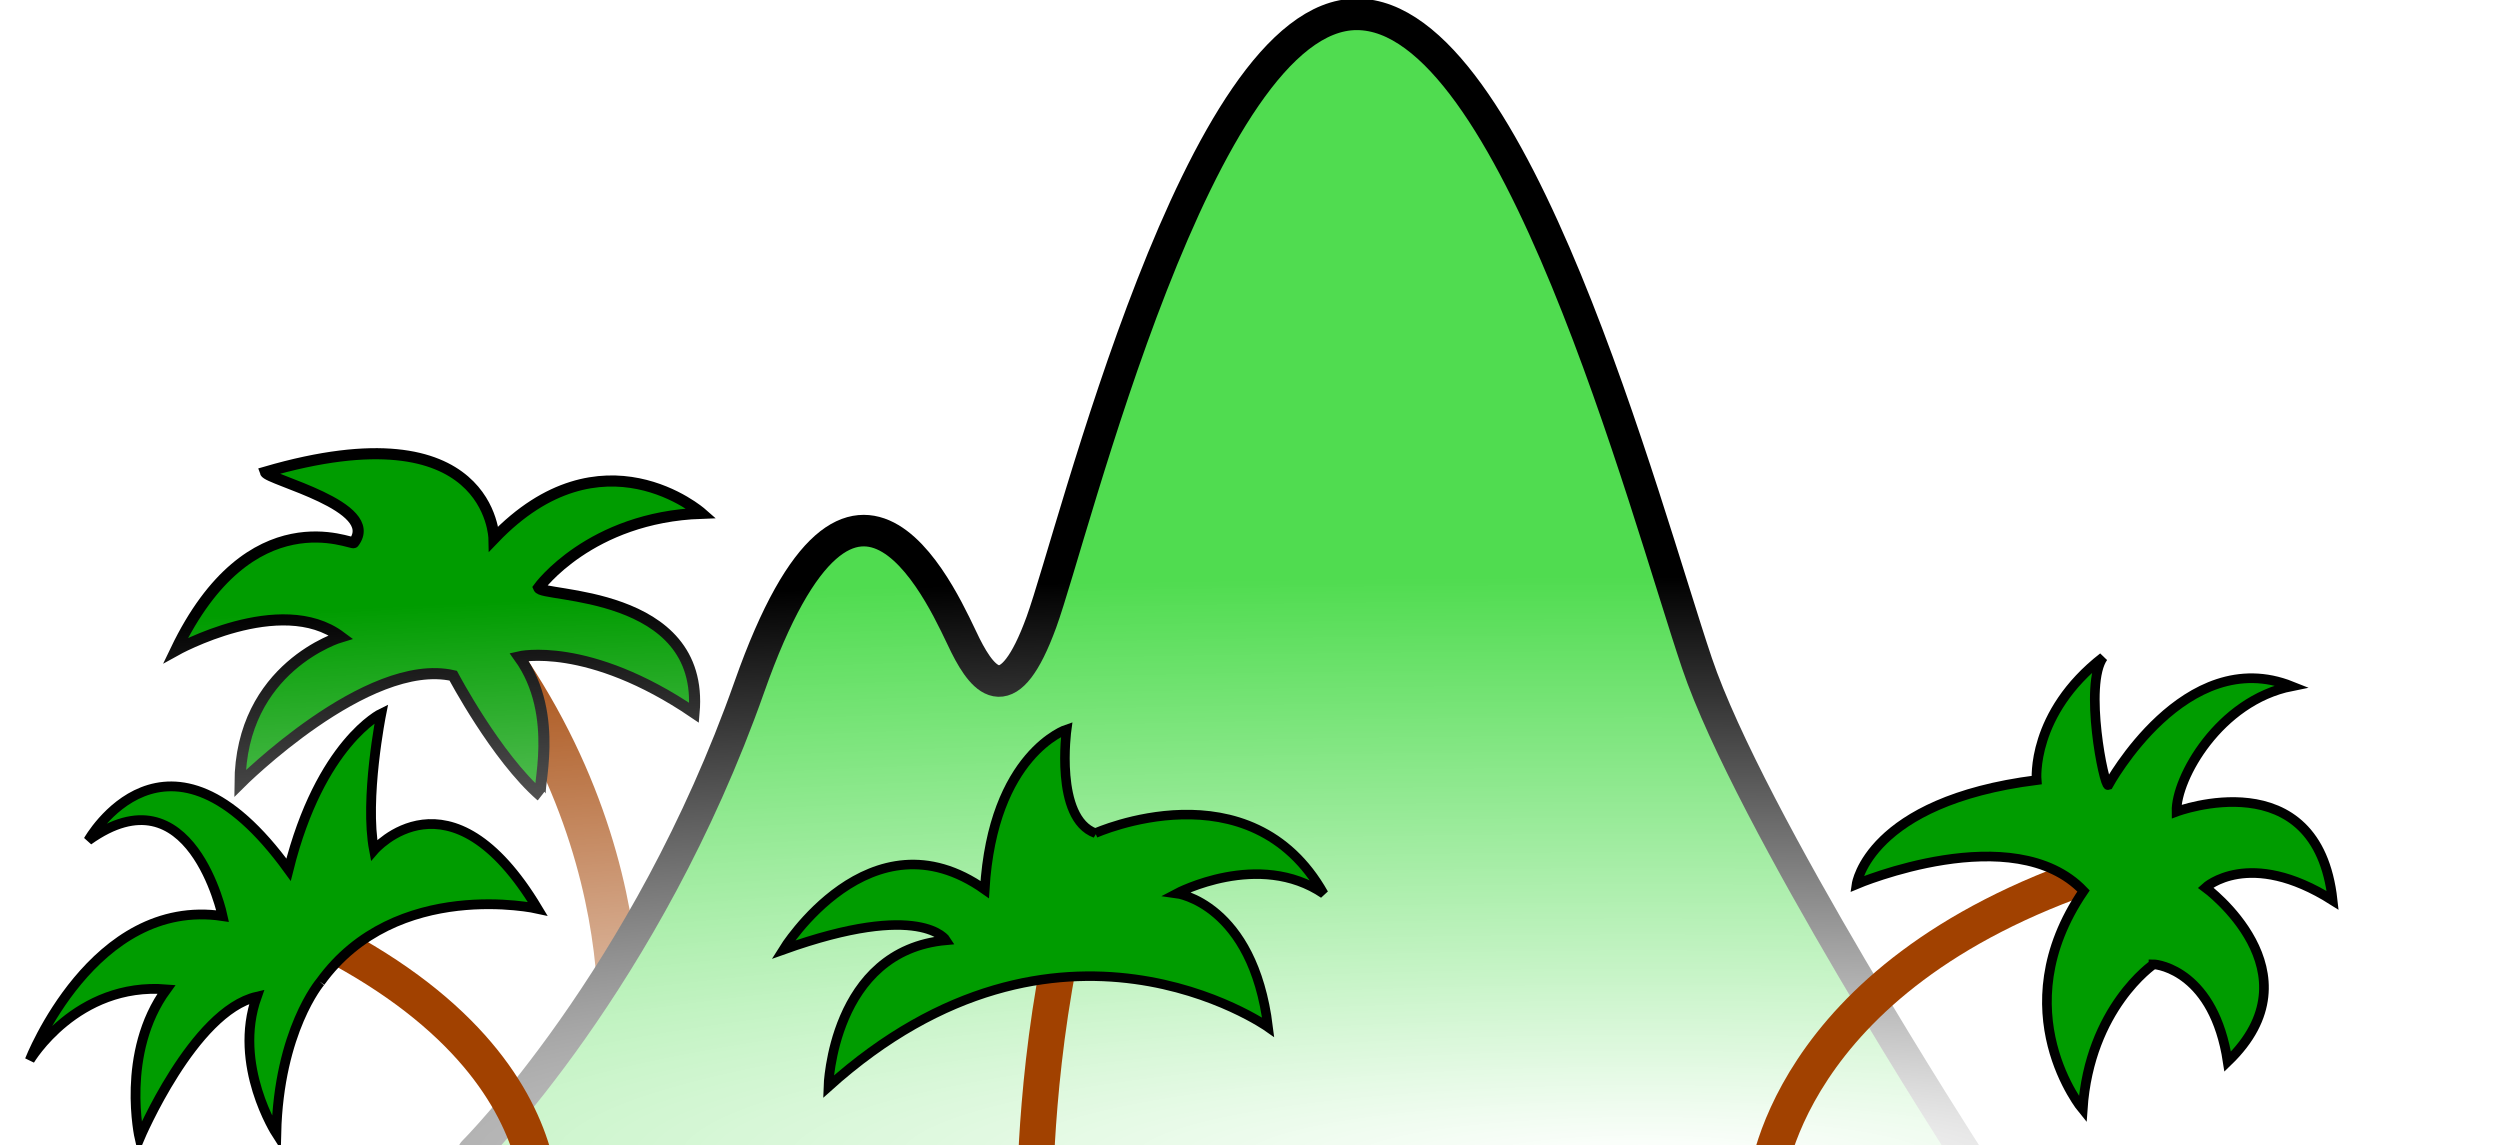
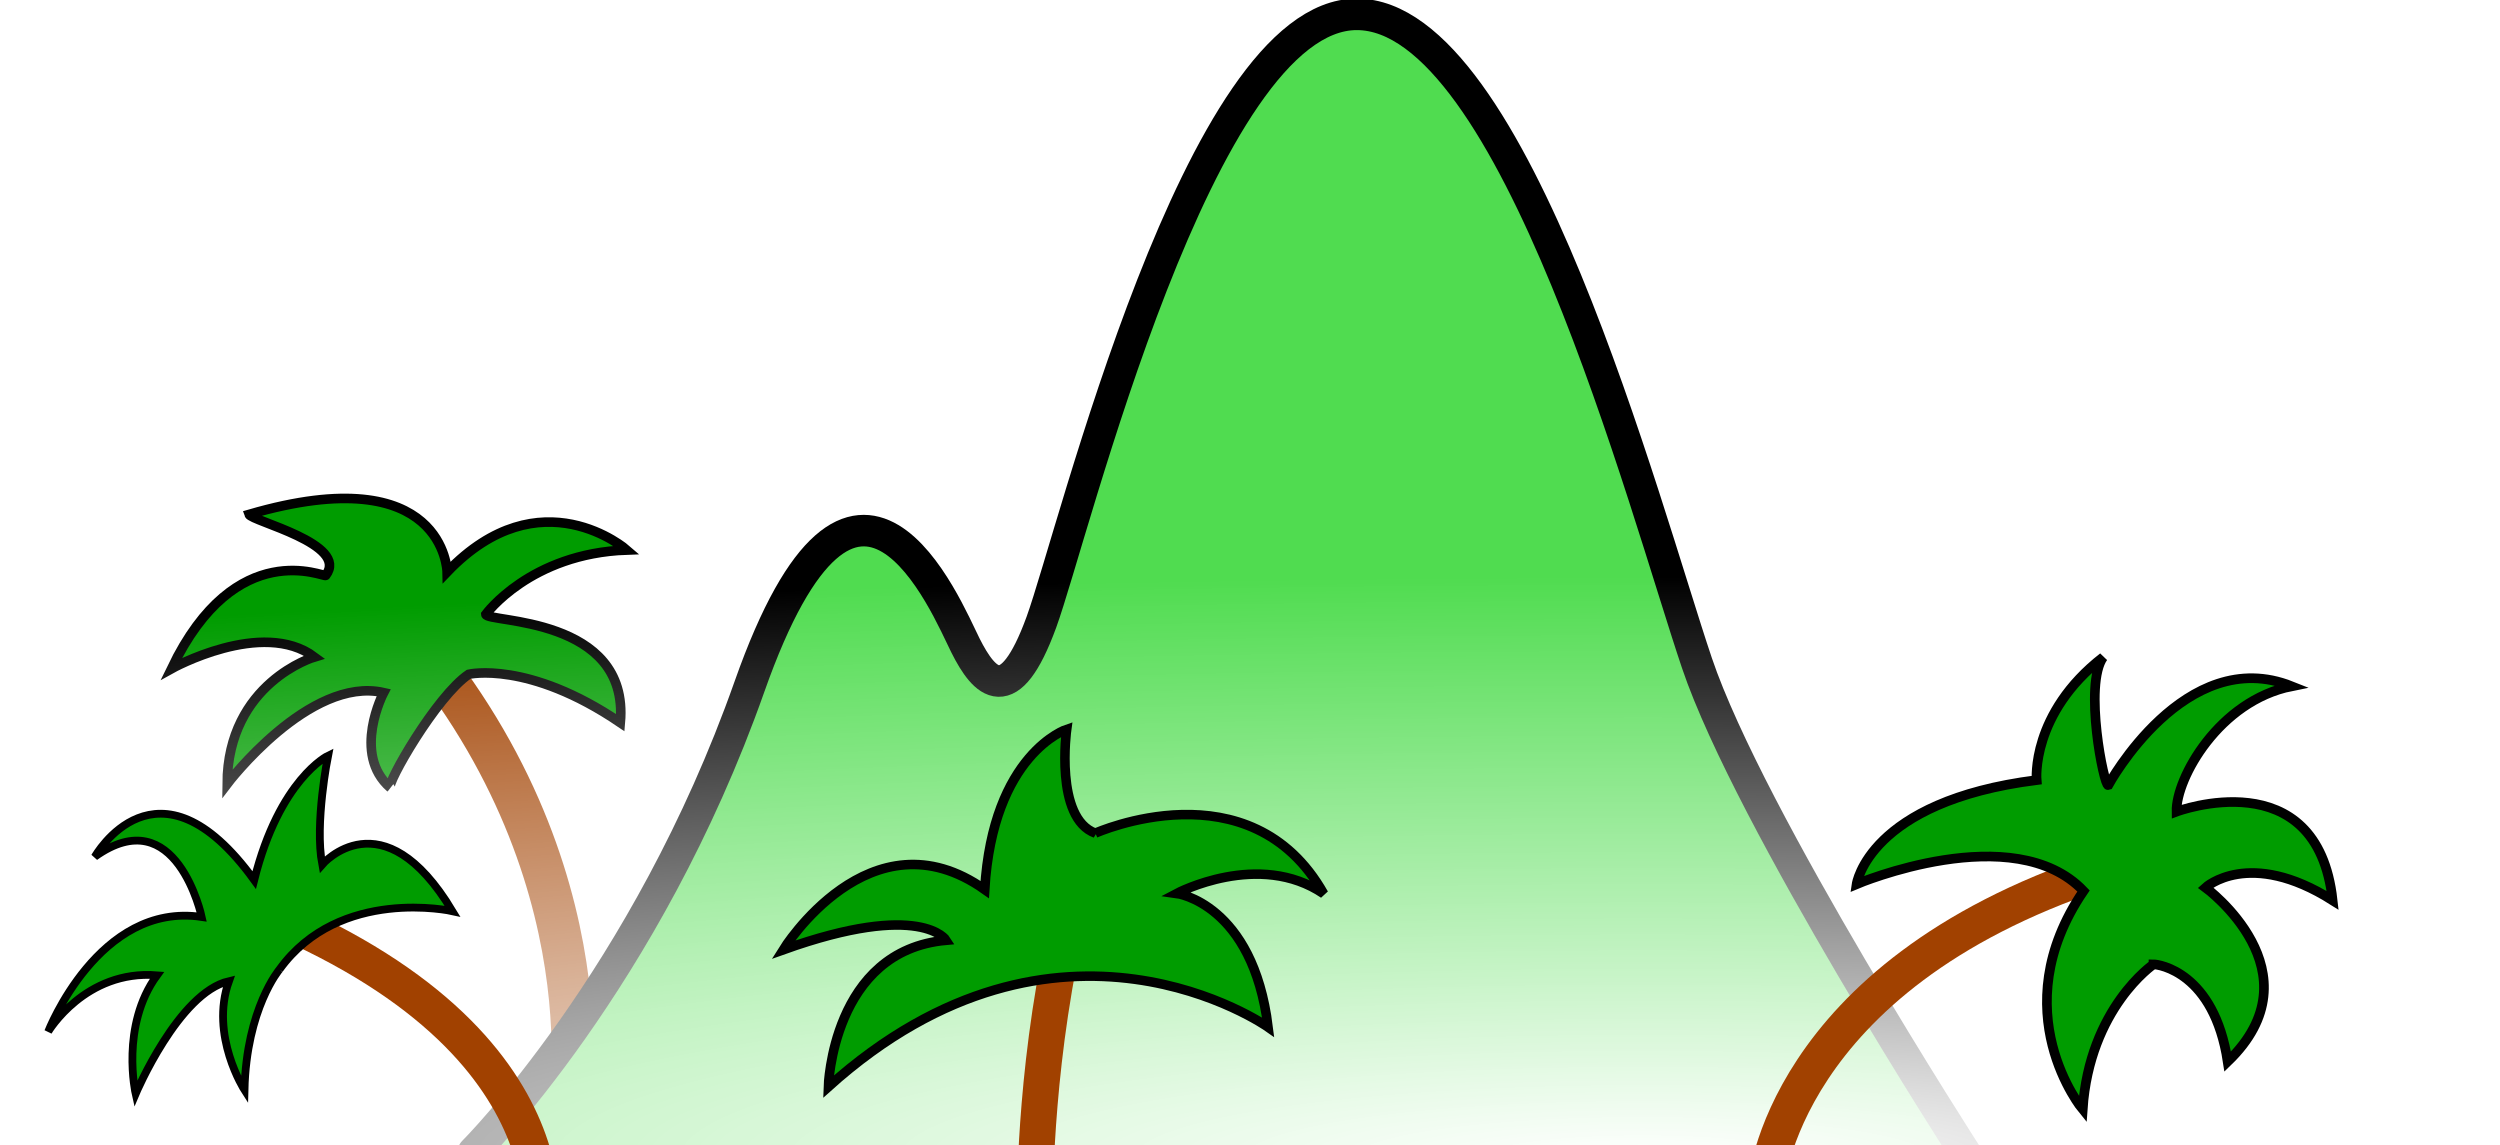
<svg xmlns="http://www.w3.org/2000/svg" xmlns:xlink="http://www.w3.org/1999/xlink" id="svg3722" version="1.1" viewBox="0 0 110 13.33" height="50.379" width="110" style="enable-background:new">
  <defs id="defs3716">
    <linearGradient id="linearGradient1659">
      <stop id="stop1655" offset="0" style="stop-color:#29e8ff;stop-opacity:1" />
      <stop id="stop1657" offset="1" style="stop-color:#f1fdff;stop-opacity:1" />
    </linearGradient>
    <linearGradient id="linearGradient940">
      <stop style="stop-color:#50dc50;stop-opacity:1;" offset="0" id="stop936" />
      <stop style="stop-color:#ffffff;stop-opacity:1" offset="1" id="stop938" />
    </linearGradient>
    <linearGradient id="linearGradient4980">
      <stop style="stop-color:#ffffff;stop-opacity:1;" offset="0" id="stop4976" />
      <stop style="stop-color:#ffffff;stop-opacity:0;" offset="1" id="stop4978" />
    </linearGradient>
    <linearGradient id="linearGradient4829">
      <stop style="stop-color:#ffffff;stop-opacity:1" offset="0" id="stop4821" />
      <stop style="stop-color:#ffffff;stop-opacity:0" offset="1" id="stop4827" />
    </linearGradient>
    <linearGradient id="linearGradient4695">
      <stop id="stop4689" offset="0" style="stop-color:#ffffff;stop-opacity:1" />
      <stop style="stop-color:#ffffff;stop-opacity:0.959" offset="0.25" id="stop4691" />
      <stop id="stop4697" offset="0.405" style="stop-color:#ffffff;stop-opacity:0.19" />
      <stop id="stop4693" offset="1" style="stop-color:#ffffff;stop-opacity:0" />
    </linearGradient>
    <linearGradient id="linearGradient4683">
      <stop style="stop-color:#ffffff;stop-opacity:1" offset="0" id="stop4679" />
      <stop id="stop4685" offset="0.15" style="stop-color:#ffffff;stop-opacity:0.959" />
      <stop style="stop-color:#ffffff;stop-opacity:0" offset="1" id="stop4681" />
    </linearGradient>
    <linearGradient id="linearGradient1589">
      <stop id="stop1585" offset="0" style="stop-color:#ffffff;stop-opacity:1" />
      <stop id="stop1587" offset="1" style="stop-color:#ffffff;stop-opacity:0" />
    </linearGradient>
    <linearGradient id="linearGradient911-7">
      <stop style="stop-color:#00ddff;stop-opacity:1" offset="0" id="stop907" />
      <stop style="stop-color:#00ddff;stop-opacity:0" offset="1" id="stop909" />
    </linearGradient>
    <linearGradient id="linearGradient966">
      <stop id="stop962" offset="0" style="stop-color:#009cff;stop-opacity:1" />
      <stop id="stop964" offset="1" style="stop-color:#009cff;stop-opacity:0" />
    </linearGradient>
    <linearGradient xlink:href="#linearGradient966" id="linearGradient960" x1="105.332" y1="167.657" x2="105.051" y2="115.799" gradientUnits="userSpaceOnUse" />
    <linearGradient xlink:href="#linearGradient966" id="linearGradient986" gradientUnits="userSpaceOnUse" x1="104.963" y1="31.079" x2="105.477" y2="78.038" gradientTransform="matrix(1.366772,0,0,-1,-39.72688,196.1525)" />
    <linearGradient xlink:href="#linearGradient966" id="linearGradient1799" gradientUnits="userSpaceOnUse" gradientTransform="matrix(1.640726,0,0,-1.393421,-68.16271,217.8736)" x1="108.265" y1="31" x2="108.265" y2="77.233" />
    <linearGradient xlink:href="#linearGradient911-7" id="linearGradient913" gradientUnits="userSpaceOnUse" gradientTransform="matrix(1.503783,0,0,-1.283856,-53.55037,195.9426)" x1="106.339" y1="31.412" x2="106.339" y2="78.101" />
    <linearGradient xlink:href="#linearGradient1589" id="linearGradient1577" gradientUnits="userSpaceOnUse" x1="107.258" y1="91.838" x2="107.258" y2="107.553" gradientTransform="translate(0,-185.0388)" />
    <linearGradient xlink:href="#linearGradient1589" id="linearGradient1573" x1="106.883" y1="106.805" x2="107.07" y2="91.65" gradientUnits="userSpaceOnUse" gradientTransform="translate(6.024639,-189.1393)" />
    <linearGradient xlink:href="#linearGradient1589" id="linearGradient1695" gradientUnits="userSpaceOnUse" gradientTransform="matrix(1.048428,0,0,4.701912,-48.70342,-563.6266)" x1="106.883" y1="105.53" x2="106.883" y2="103.842" />
    <linearGradient xlink:href="#linearGradient4683" id="linearGradient1726" gradientUnits="userSpaceOnUse" gradientTransform="matrix(1.048429,0,0,4.604902,-48.70342,-425.1219)" x1="106.883" y1="106.389" x2="106.883" y2="94.898" />
    <linearGradient xlink:href="#linearGradient4695" id="linearGradient4687" gradientUnits="userSpaceOnUse" gradientTransform="matrix(1.048429,0,0,4.604902,-48.70342,-425.1219)" x1="106.883" y1="106.389" x2="106.883" y2="94.898" />
    <linearGradient xlink:href="#linearGradient4829" id="linearGradient4833" x1="62.177" y1="52.882" x2="62.177" y2="37.007" gradientUnits="userSpaceOnUse" />
    <radialGradient xlink:href="#linearGradient4829" id="radialGradient4972" cx="59.531" cy="52.282" fx="59.531" fy="52.282" r="59.531" gradientTransform="matrix(1.413333,6.4270074e-8,-3.5065601e-8,0.7711113,-22.62187,12.16888)" gradientUnits="userSpaceOnUse" />
    <radialGradient xlink:href="#linearGradient4980" id="radialGradient4984" cx="59.531" cy="84.027" fx="59.531" fy="84.027" r="51.594" gradientTransform="matrix(1.985897,1.6038333e-7,-4.2761978e-8,0.529487,-57.23649,22.21434)" gradientUnits="userSpaceOnUse" />
    <linearGradient xlink:href="#linearGradient940" id="linearGradient942" x1="81.641" y1="78.642" x2="81.641" y2="87.642" gradientUnits="userSpaceOnUse" gradientTransform="matrix(3.482973,0,0,3.482973,-150.1452,207.5834)" />
    <linearGradient xlink:href="#linearGradient940" id="linearGradient1619" gradientUnits="userSpaceOnUse" gradientTransform="matrix(3.482973,0,0,3.482973,-150.1452,207.5834)" x1="81.641" y1="78.642" x2="81.641" y2="87.642" />
    <linearGradient xlink:href="#linearGradient1659" id="linearGradient1653" x1="370.007" y1="56.645" x2="370.007" y2="-33.157" gradientUnits="userSpaceOnUse" gradientTransform="matrix(1.003771,0,0,0.5789509,0.7063884,41.26768)" />
    <radialGradient xlink:href="#linearGradient4980" id="radialGradient1547" cx="-526.487" cy="107.129" fx="-526.487" fy="107.129" r="10.848" gradientTransform="matrix(1.689914,0,0,14.23932,362.5511,-1401.786)" gradientUnits="userSpaceOnUse" />
    <radialGradient xlink:href="#linearGradient4980" id="radialGradient1557" gradientUnits="userSpaceOnUse" gradientTransform="matrix(2.362169,0,0,16.19483,716.6624,-1611.277)" cx="-526.487" cy="107.129" fx="-526.487" fy="107.129" r="10.848" />
  </defs>
  <g id="layer2" transform="translate(-4.736577,-40.64854)" />
  <g id="layer1" transform="translate(-4.736577,-470.6485)" style="display:inline">
-     <g transform="matrix(-1.844169,0,0,1.844169,199.8367,342.0307)" style="display:inline;opacity:1;enable-background:new" id="g947">
+     <g transform="matrix(-1.844169,0,0,1.844169,197.7925,343.5004)" style="display:inline;opacity:1;enable-background:new" id="g947">
      <path id="path4661" d="m 91.111,85.376 c 0,0 -1.104,-6.253 4.49,-12.133" style="display:inline;fill:none;stroke:#a14100;stroke-width:1;stroke-linecap:butt;stroke-linejoin:miter;stroke-miterlimit:4;stroke-dasharray:none;stroke-opacity:1;enable-background:new" />
-       <path id="path960" d="m 92.94,73.717 c 0,0 -1.218,-1.68 -3.884,-1.773 0,0 2.373,-2.084 4.951,0.605 0,0 0.058,-3.161 5.456,-1.586 -0.06,0.183 -2.776,0.813 -2.111,1.681 0.018,0.072 2.471,-1.139 4.25,2.572 0,0 -2.504,-1.395 -3.939,-0.323 0,0 2.389,0.707 2.404,3.498 0,0 -3.038,-3.038 -5.087,-2.572 0,0 -1.024,1.94 -2.092,2.868 0.123,-0.085 -0.49,-1.911 0.522,-3.317 0,0 -1.641,-0.388 -4.177,1.334 -0.262,-2.949 3.689,-2.752 3.706,-2.985 z" style="opacity:1;vector-effect:none;fill:#009c00;fill-opacity:1;stroke:#000000;stroke-width:0.265px;stroke-linecap:butt;stroke-linejoin:miter;stroke-miterlimit:4;stroke-dasharray:none;stroke-dashoffset:0;stroke-opacity:1" />
+       <path id="path960" d="m 93.093,73.559 c 0,0 -1.055,-1.454 -3.364,-1.535 0,0 2.055,-1.805 4.287,0.524 0,0 0.05,-2.737 4.725,-1.374 -0.052,0.159 -2.404,0.704 -1.828,1.455 0.016,0.062 2.14,-0.987 3.681,2.227 0,0 -2.169,-1.208 -3.411,-0.28 0,0 2.068,0.612 2.082,3.029 0,0 -1.96,-2.583 -3.734,-2.179 0,0 0.767,1.464 -0.158,2.268 0.107,-0.074 -1.096,-2.182 -1.872,-2.705 0,0 -1.421,-0.336 -3.617,1.155 -0.227,-2.554 3.195,-2.383 3.209,-2.585 z" style="opacity:1;vector-effect:none;fill:#009c00;fill-opacity:1;stroke:#000000;stroke-width:0.229px;stroke-linecap:butt;stroke-linejoin:miter;stroke-miterlimit:4;stroke-dasharray:none;stroke-dashoffset:0;stroke-opacity:1" />
    </g>
  </g>
  <g id="layer3" style="display:inline;opacity:1" transform="translate(-51.3774,-494.4985)">
    <path id="path4705" d="m 72.206,526.661 c 0,0 7.604,-7.588 12.149,-20.479 4.689,-13.299 8.671,-3.463 9.506,-1.801 0.835,1.662 1.927,2.84 3.34,-1.039 1.413,-3.879 6.937,-26.737 13.874,-26.737 6.937,0 12.653,21.681 14.966,28.538 2.312,6.857 11.872,21.658 11.872,21.658" style="display:inline;opacity:1;vector-effect:none;fill:#50dc50;fill-opacity:1;stroke:#000000;stroke-width:1.387;stroke-linecap:round;stroke-linejoin:miter;stroke-miterlimit:4;stroke-dasharray:none;stroke-dashoffset:0;stroke-opacity:1;enable-background:new" />
    <rect style="display:inline;fill:url(#radialGradient1557);fill-opacity:1;stroke-width:0.786;stroke-linecap:round;stroke-miterlimit:4;stroke-dasharray:none;stroke-dashoffset:0;enable-background:new" id="rect5537" width="32.3" height="308.934" x="-527.615" y="-34.789" transform="rotate(-90)" />
    <g style="display:inline;opacity:1;enable-background:new" id="g926" transform="matrix(1.624058,0,0,1.624058,-29.63415,390.6849)">
      <path id="path4653" d="m 64.486,86.03 c 0,0 1.323,-5.689 -8.599,-9.26" style="display:inline;fill:none;stroke:#a14100;stroke-width:1;stroke-linecap:butt;stroke-linejoin:miter;stroke-miterlimit:4;stroke-dasharray:none;stroke-opacity:1;enable-background:new" />
-       <path id="path4675" d="m 58.559,79.122 c 0,0 -1.124,1.323 -1.191,4.101 0,0 -1.191,-1.852 -0.529,-3.704 -1.72,0.397 -3.175,3.836 -3.175,3.836 0,0 -0.529,-2.315 0.728,-4.035 -2.447,-0.198 -3.704,1.918 -3.704,1.918 0,0 1.72,-4.432 5.226,-3.903 0,0 -0.86,-4.035 -3.638,-2.051 0,0 2.117,-3.77 5.424,0.794 0.86,-3.44 2.514,-4.233 2.514,-4.233 0,0 -0.463,2.315 -0.198,3.704 0,0 2.051,-2.381 4.432,1.587 0,0 -3.836,-0.86 -5.887,1.984" style="display:inline;opacity:1;fill:#009c00;fill-opacity:1;stroke:#000000;stroke-width:0.265px;stroke-linecap:butt;stroke-linejoin:miter;stroke-opacity:1" />
+       <path id="path4675" d="m 57.454,78.781 c 0,0 -0.895,1.053 -0.948,3.265 0,0 -0.948,-1.474 -0.421,-2.949 -1.369,0.316 -2.528,3.054 -2.528,3.054 0,0 -0.421,-1.843 0.579,-3.212 -1.948,-0.158 -2.949,1.527 -2.949,1.527 0,0 1.369,-3.528 4.16,-3.107 0,0 -0.685,-3.212 -2.896,-1.632 0,0 1.685,-3.002 4.318,0.632 0.685,-2.738 2.001,-3.37 2.001,-3.37 0,0 -0.369,1.843 -0.158,2.949 0,0 1.632,-1.896 3.528,1.264 0,0 -3.054,-0.685 -4.687,1.58" style="display:inline;opacity:1;fill:#009c00;fill-opacity:1;stroke:#000000;stroke-width:0.211px;stroke-linecap:butt;stroke-linejoin:miter;stroke-opacity:1" />
    </g>
  </g>
  <g id="layer5" style="display:inline;opacity:1" transform="translate(-51.3774,-494.4985)">
    <g id="g1663" transform="matrix(0.4608386,0,0,0.4608386,48.23319,291.9756)">
      <path id="path4663" d="m 175.425,512.579 c 0,0 1.382,-19.956 31.793,-30.093" style="display:inline;fill:none;stroke:#a14100;stroke-width:3.483;stroke-linecap:butt;stroke-linejoin:miter;stroke-miterlimit:4;stroke-dasharray:none;stroke-opacity:1;enable-background:new" />
      <path id="path954" d="m 212.434,491.343 c 0,0 -6.109,4.154 -6.761,13.847 0,0 -7.738,-9.367 0.082,-20.852 -6.679,-7.005 -21.667,-0.652 -21.667,-0.652 0,0 1.14,-7.901 17.187,-9.937 0,0 -0.57,-6.353 6.353,-11.729 -1.873,2.606 0.082,12.381 0.489,12.218 0,0 7.331,-13.521 17.512,-9.449 -6.924,1.385 -11.063,8.781 -10.996,11.974 0,0 13.426,-5.039 14.906,8.471 -7.982,-5.05 -12.137,-1.222 -12.137,-1.222 0,0 10.996,8.064 2.118,16.616 -1.303,-8.553 -6.598,-9.286 -7.086,-9.286 z" style="opacity:1;vector-effect:none;fill:#009c00;fill-opacity:1;stroke:#000000;stroke-width:0.922px;stroke-linecap:butt;stroke-linejoin:miter;stroke-miterlimit:4;stroke-dasharray:none;stroke-dashoffset:0;stroke-opacity:1" />
    </g>
    <g id="g1561" transform="matrix(1.582838,0,0,1.582838,-2.946588,399.6587)">
      <path transform="translate(2.7083334e-7,1.1458333e-6)" style="display:inline;fill:none;stroke:#a14100;stroke-width:1;stroke-linecap:butt;stroke-linejoin:miter;stroke-miterlimit:4;stroke-dasharray:none;stroke-opacity:1" d="m 63.095,81.394 c 0,0 0,-3.967 1,-7.967" id="path1557" />
      <path style="display:inline;opacity:1;vector-effect:none;fill:#009c00;fill-opacity:1;stroke:#000000;stroke-width:0.265px;stroke-linecap:butt;stroke-linejoin:miter;stroke-miterlimit:4;stroke-dasharray:none;stroke-dashoffset:0;stroke-opacity:1" d="M 64.77,71.375 C 63.629,70.96 63.972,68.488 63.972,68.488 c 0,0 -2.053,0.677 -2.278,4.454 -3.183,-2.251 -5.603,1.675 -5.603,1.675 3.845,-1.377 4.531,-0.265 4.531,-0.265 -3.168,0.284 -3.275,4.073 -3.275,4.073 6.411,-5.763 12.225,-1.658 12.225,-1.658 -0.425,-3.437 -2.54,-3.717 -2.54,-3.717 0,0 2.286,-1.214 4.086,0.01 -2.038,-3.621 -6.349,-1.686 -6.349,-1.686 z" id="path1559" />
    </g>
  </g>
  <g id="layer6" style="display:none" transform="translate(-51.3774,-494.4985)">
    <a href="/" id="a90" transform="matrix(3.482973,0,0,3.482973,18.87696,194.3994)">
      <text xml:space="preserve" style="font-style:normal;font-weight:normal;font-size:11.283px;line-height:1.25;font-family:sans-serif;letter-spacing:0px;word-spacing:0px;display:inline;opacity:1;fill:#000000;fill-opacity:1;stroke:none;stroke-width:0.7;stroke-miterlimit:4;stroke-dasharray:none" x="67.427" y="91.861" id="text3815">
        <tspan id="tspan3813" x="67.427" y="91.861" style="font-style:normal;font-variant:normal;font-weight:bold;font-stretch:normal;font-size:11.283px;font-family:'DejaVu Sans Mono';-inkscape-font-specification:'DejaVu Sans Mono Bold';fill:#000000;fill-opacity:1;stroke-width:0.7;stroke-miterlimit:4;stroke-dasharray:none">Code<tspan style="word-spacing:-2.675px" id="tspan892"> </tspan>Island</tspan>
      </text>
    </a>
  </g>
</svg>
